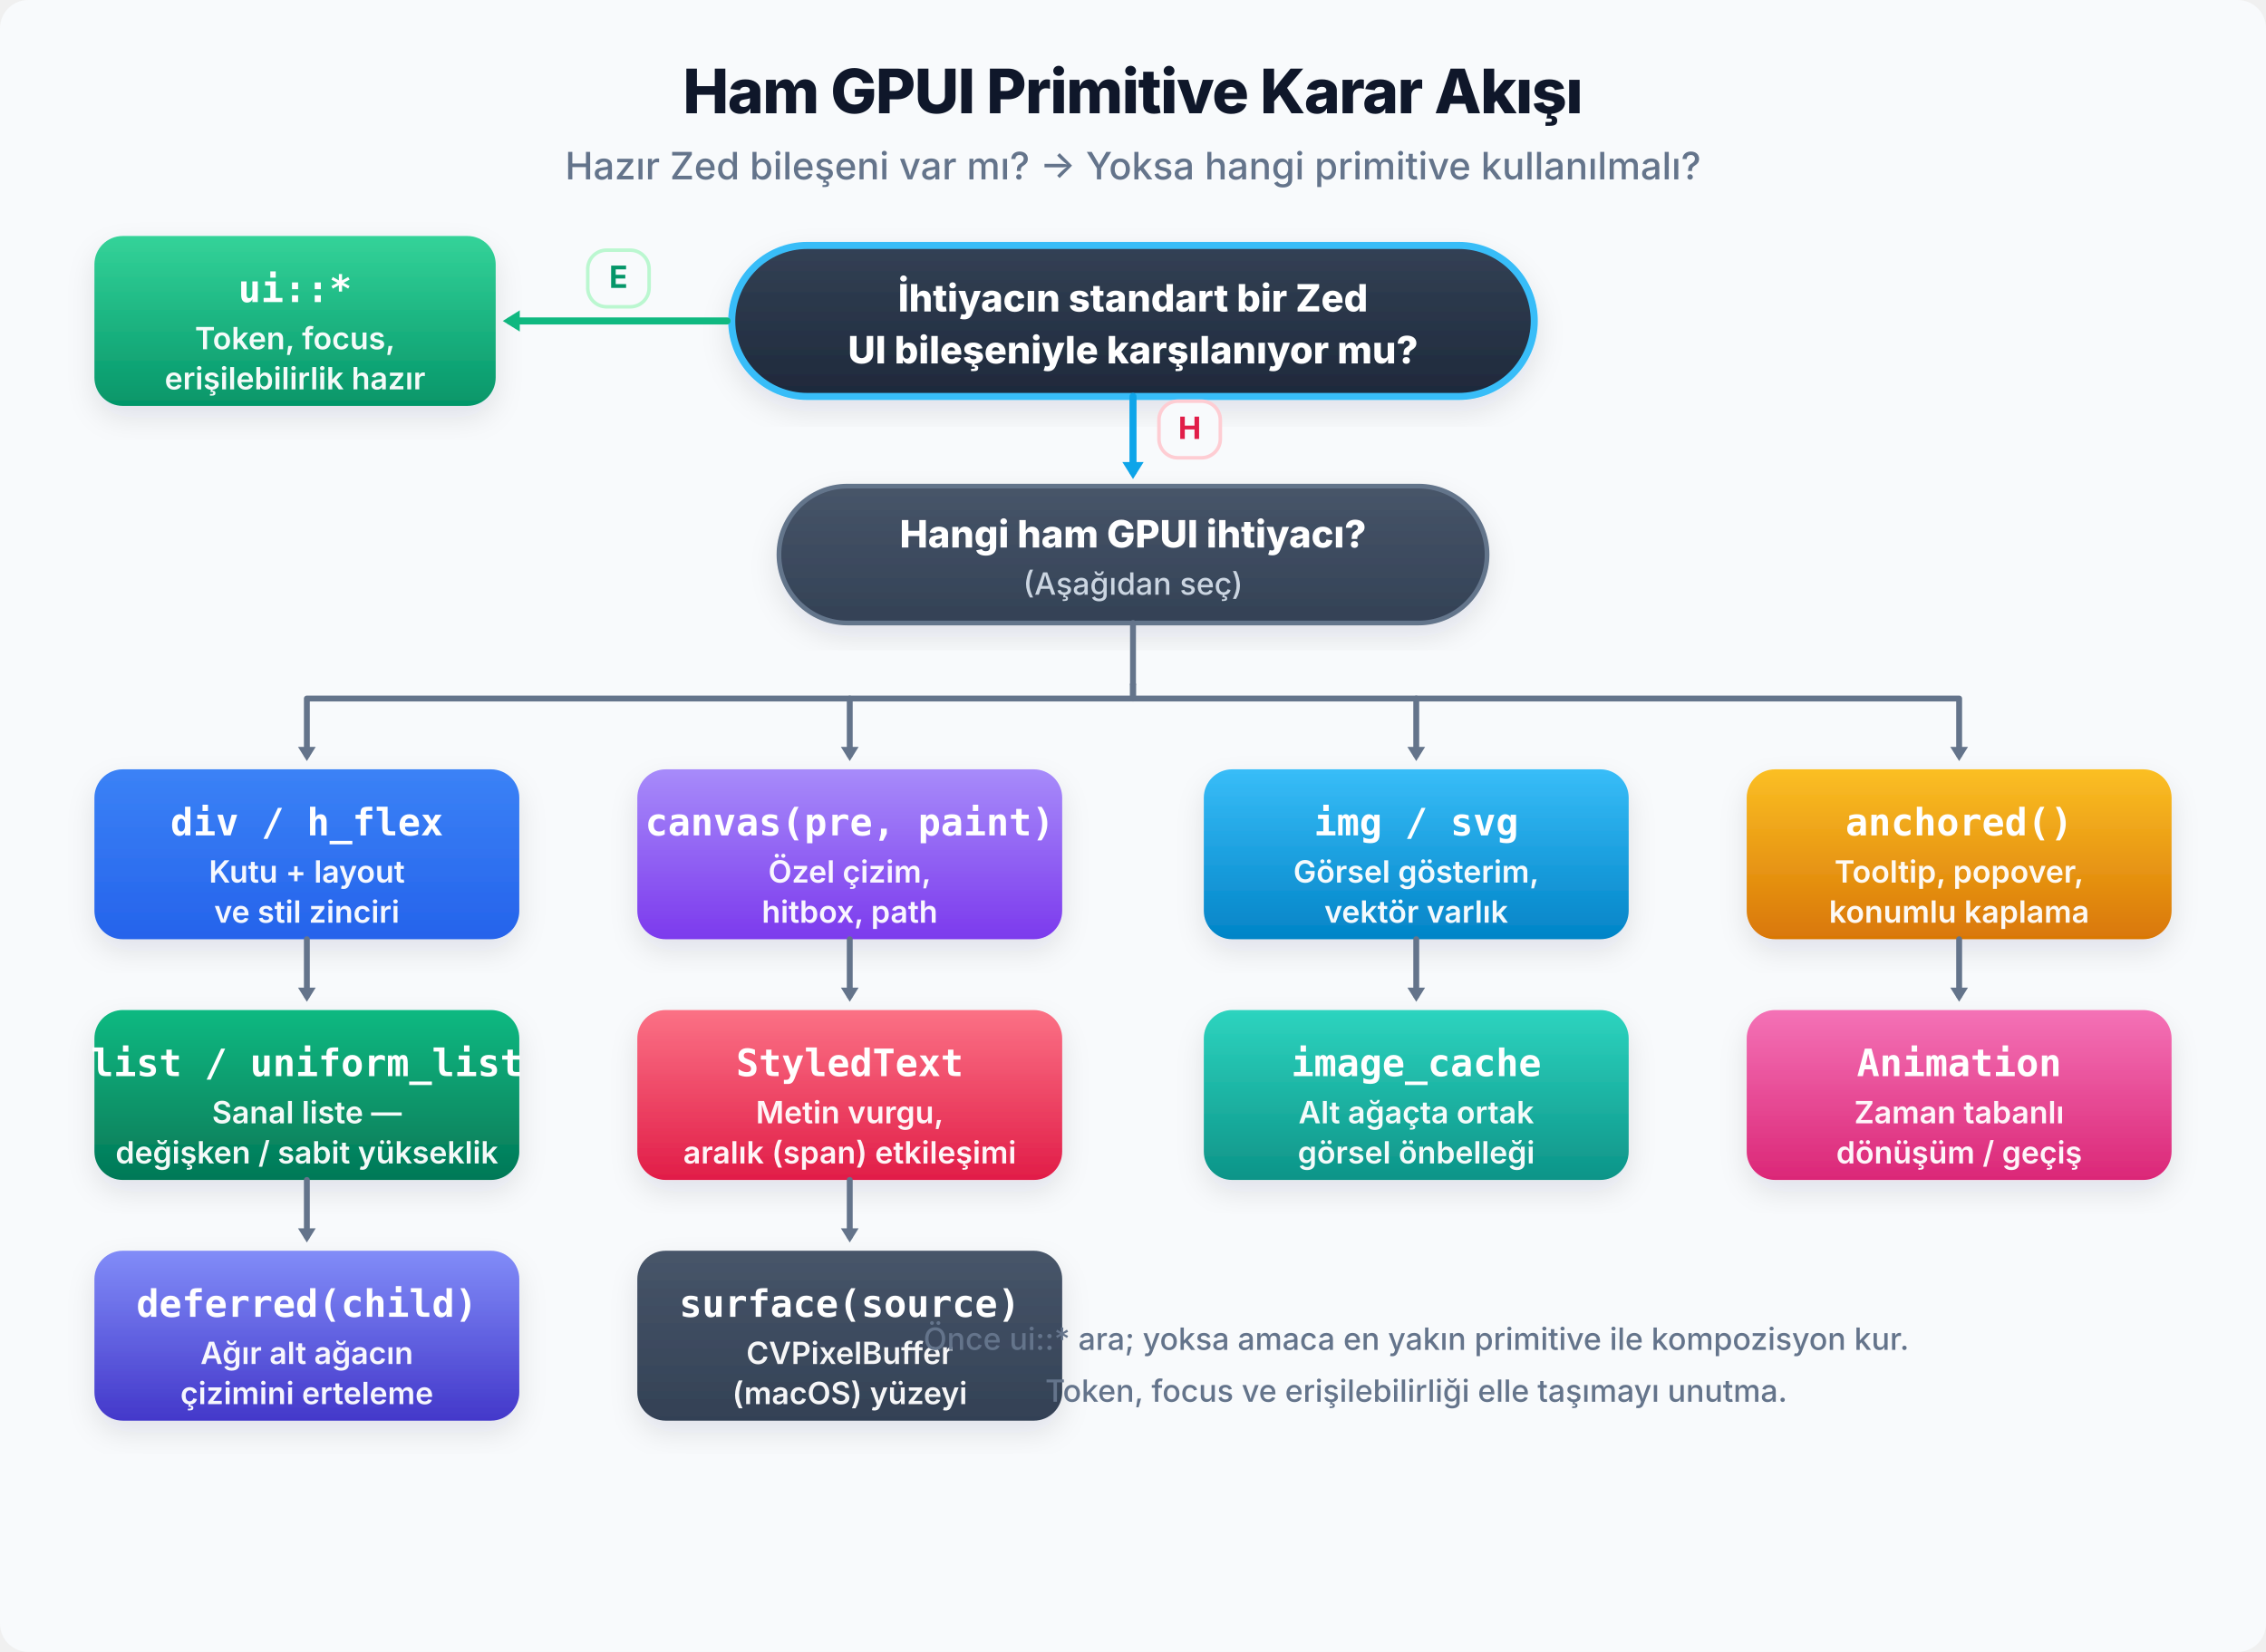
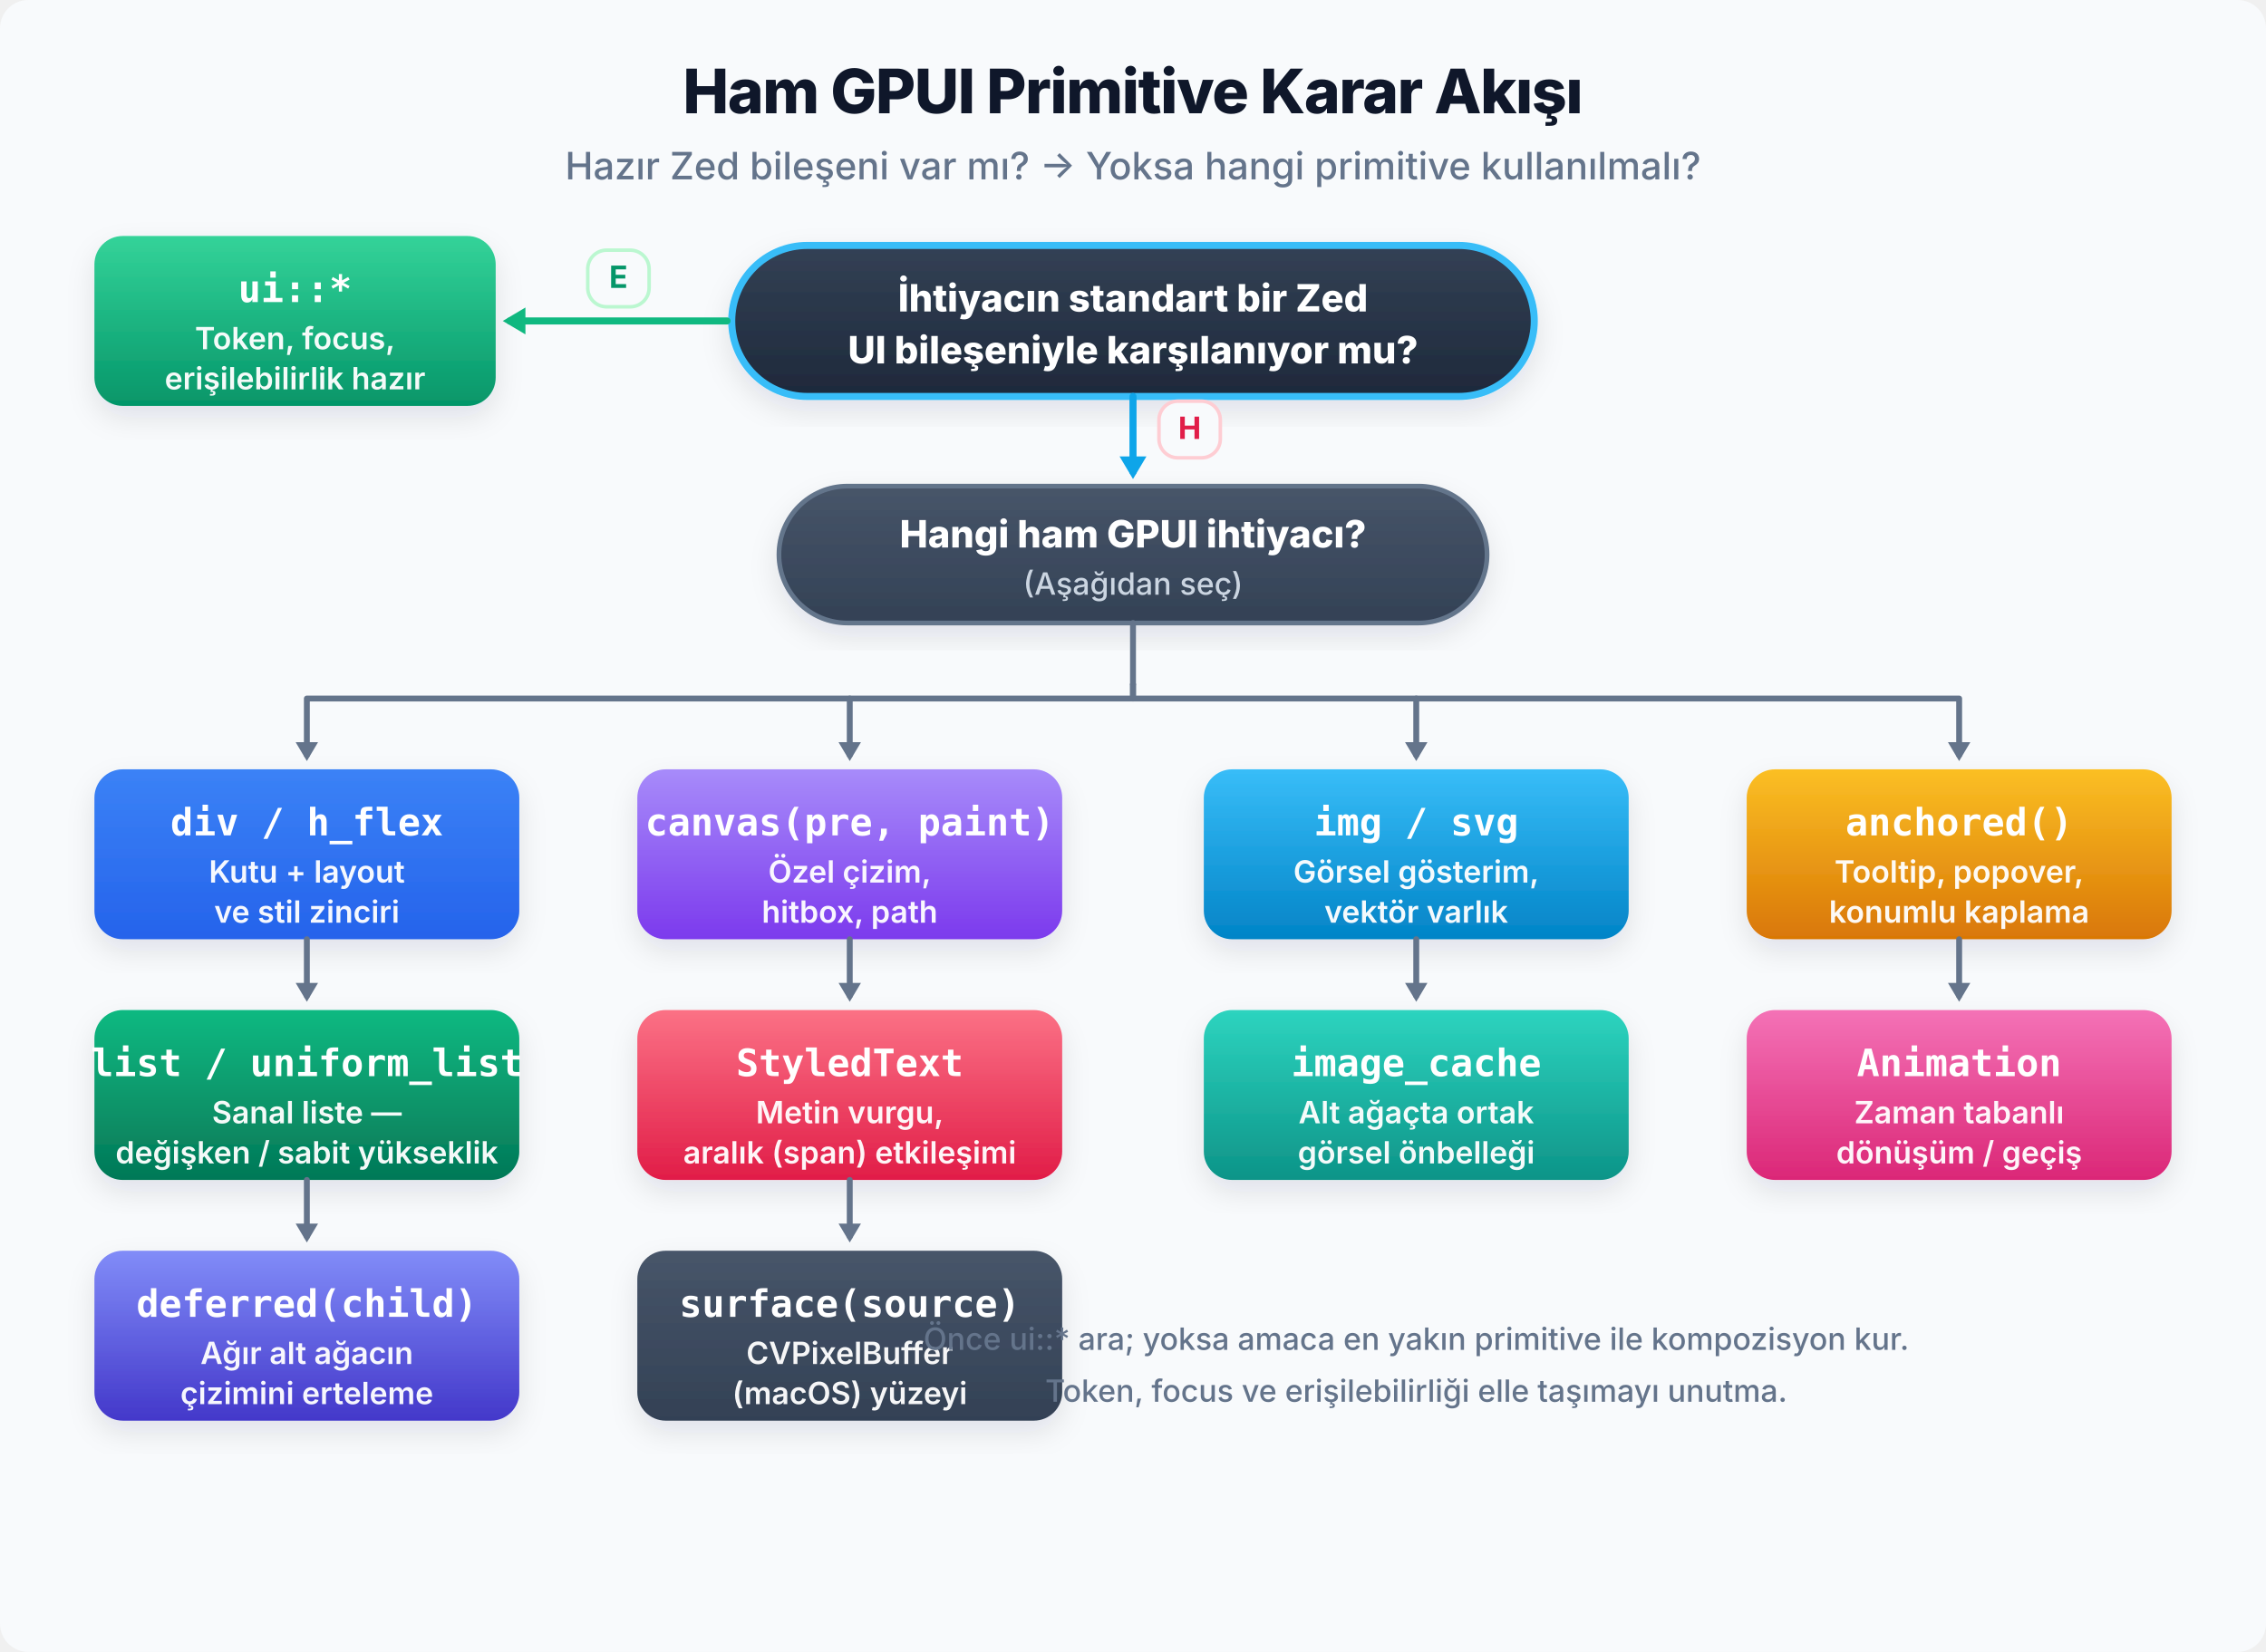
<svg xmlns="http://www.w3.org/2000/svg" viewBox="0 0 960 700">
  <defs>
    <filter id="shadow" x="-20%" y="-20%" width="140%" height="140%">
      <feDropShadow dx="0" dy="5" stdDeviation="6" flood-color="#0f172a" flood-opacity="0.10" />
    </filter>
    <filter id="glow" x="-40%" y="-40%" width="180%" height="180%">
      <feDropShadow dx="0" dy="0" stdDeviation="6" flood-color="#38bdf8" flood-opacity="0.55" />
    </filter>
-     <marker id="arrow" viewBox="0 0 1 1" refX="0.4" refY="0" markerWidth="1" markerHeight="1" orient="auto-start-reverse" overflow="visible" preserveAspectRatio="xMidYMid">
-       <path d="M 1.4 0 L -1 1.5 L -1 -1.5 Z" fill="#64748b" />
+     <marker id="arrow" viewBox="0 0 1 1" refX="0.6" refY="0" markerWidth="1" markerHeight="1" orient="auto-start-reverse" overflow="visible" preserveAspectRatio="xMidYMid">
+       <path d="M 1.6 0 L -1.6 1.9 L -1.6 -1.9 Z" fill="#64748b" />
    </marker>
-     <marker id="arrow-green" viewBox="0 0 1 1" refX="0.4" refY="0" markerWidth="1" markerHeight="1" orient="auto-start-reverse" overflow="visible" preserveAspectRatio="xMidYMid">
-       <path d="M 1.4 0 L -1 1.5 L -1 -1.5 Z" fill="#10b981" />
+     <marker id="arrow-green" viewBox="0 0 1 1" refX="0.6" refY="0" markerWidth="1" markerHeight="1" orient="auto-start-reverse" overflow="visible" preserveAspectRatio="xMidYMid">
+       <path d="M 1.6 0 L -1.6 1.9 L -1.6 -1.9 Z" fill="#10b981" />
    </marker>
-     <marker id="arrow-blue" viewBox="0 0 1 1" refX="0.4" refY="0" markerWidth="1" markerHeight="1" orient="auto-start-reverse" overflow="visible" preserveAspectRatio="xMidYMid">
-       <path d="M 1.4 0 L -1 1.5 L -1 -1.5 Z" fill="#0ea5e9" />
+     <marker id="arrow-blue" viewBox="0 0 1 1" refX="0.6" refY="0" markerWidth="1" markerHeight="1" orient="auto-start-reverse" overflow="visible" preserveAspectRatio="xMidYMid">
+       <path d="M 1.6 0 L -1.6 1.9 L -1.6 -1.9 Z" fill="#0ea5e9" />
    </marker>
    <linearGradient id="g-slate" x1="0" y1="0" x2="0" y2="1">
      <stop offset="0" stop-color="#334155" />
      <stop offset="1" stop-color="#1e293b" />
    </linearGradient>
    <linearGradient id="g-slate2" x1="0" y1="0" x2="0" y2="1">
      <stop offset="0" stop-color="#475569" />
      <stop offset="1" stop-color="#334155" />
    </linearGradient>
    <linearGradient id="g-emerald" x1="0" y1="0" x2="0" y2="1">
      <stop offset="0" stop-color="#34d399" />
      <stop offset="1" stop-color="#059669" />
    </linearGradient>
    <linearGradient id="g-blue" x1="0" y1="0" x2="0" y2="1">
      <stop offset="0" stop-color="#3b82f6" />
      <stop offset="1" stop-color="#2563eb" />
    </linearGradient>
    <linearGradient id="g-violet" x1="0" y1="0" x2="0" y2="1">
      <stop offset="0" stop-color="#a78bfa" />
      <stop offset="1" stop-color="#7c3aed" />
    </linearGradient>
    <linearGradient id="g-sky" x1="0" y1="0" x2="0" y2="1">
      <stop offset="0" stop-color="#38bdf8" />
      <stop offset="1" stop-color="#0284c7" />
    </linearGradient>
    <linearGradient id="g-amber" x1="0" y1="0" x2="0" y2="1">
      <stop offset="0" stop-color="#fbbf24" />
      <stop offset="1" stop-color="#d97706" />
    </linearGradient>
    <linearGradient id="g-green" x1="0" y1="0" x2="0" y2="1">
      <stop offset="0" stop-color="#10b981" />
      <stop offset="1" stop-color="#047857" />
    </linearGradient>
    <linearGradient id="g-rose" x1="0" y1="0" x2="0" y2="1">
      <stop offset="0" stop-color="#fb7185" />
      <stop offset="1" stop-color="#e11d48" />
    </linearGradient>
    <linearGradient id="g-teal" x1="0" y1="0" x2="0" y2="1">
      <stop offset="0" stop-color="#2dd4bf" />
      <stop offset="1" stop-color="#0d9488" />
    </linearGradient>
    <linearGradient id="g-pink" x1="0" y1="0" x2="0" y2="1">
      <stop offset="0" stop-color="#f472b6" />
      <stop offset="1" stop-color="#db2777" />
    </linearGradient>
    <linearGradient id="g-indigo" x1="0" y1="0" x2="0" y2="1">
      <stop offset="0" stop-color="#818cf8" />
      <stop offset="1" stop-color="#4338ca" />
    </linearGradient>
    <style>
      .title    { font: 800 26px system-ui, -apple-system, sans-serif; fill: #0f172a; letter-spacing: -0.5px; }
      .subtitle { font: 500 16px system-ui, -apple-system, sans-serif; fill: #64748b; }
      .q        { font: 800 16px system-ui, -apple-system, sans-serif; fill: #ffffff; }
      .qsub     { font: 500 13px system-ui, -apple-system, sans-serif; fill: #cbd5e1; }
      .api      { font: 800 16px ui-monospace, SFMono-Regular, monospace; fill: #ffffff; }
      .why      { font: 600 13px system-ui, -apple-system, sans-serif; fill: #ffffff; opacity: 0.95; }
      .chip     { font: 700 13px system-ui, -apple-system, sans-serif; }
      .note     { font: 500 13px system-ui, -apple-system, sans-serif; fill: #64748b; }

      .arrow-line  { stroke: #64748b; stroke-width: 2.5; fill: none; marker-end: url(#arrow); stroke-linecap: round; stroke-linejoin: round; }
      .arrow-green { stroke: #10b981; stroke-width: 3;   fill: none; marker-end: url(#arrow-green); stroke-linecap: round; stroke-linejoin: round; }
      .arrow-blue  { stroke: #0ea5e9; stroke-width: 3;   fill: none; marker-end: url(#arrow-blue); stroke-linecap: round; stroke-linejoin: round; }
      .card        { filter: url(#shadow); }

      .decision { animation: pulse 9s ease-in-out infinite; transform-box: fill-box; transform-origin: center; }
      @keyframes pulse {
        0%, 100% { filter: url(#shadow); }
        50%      { filter: url(#glow); }
      }

      .row1 { animation: rise 9s ease-in-out infinite; }
      .row2 { animation: rise 9s ease-in-out infinite; animation-delay: 0.4s; }
      .row3 { animation: rise 9s ease-in-out infinite; animation-delay: 0.8s; }
      @keyframes rise {
        0%, 18%, 100% { opacity: 0.62; }
        34%, 84%      { opacity: 1; }
      }
      @media (prefers-reduced-motion: reduce) {
        .decision, .row1, .row2, .row3 { animation: none; opacity: 1; }
      }
    </style>
  </defs>
  <rect width="100%" height="100%" rx="12" fill="#f8fafc" />
  <text x="480" y="48" text-anchor="middle" class="title">Ham GPUI Primitive Karar Akışı</text>
  <text x="480" y="76" text-anchor="middle" class="subtitle">Hazır Zed bileşeni var mı? → Yoksa hangi primitive kullanılmalı?</text>
  <g class="decision">
    <rect x="310" y="104" width="340" height="64" rx="32" fill="url(#g-slate)" stroke="#38bdf8" stroke-width="3" class="card" />
    <text x="480" y="132" text-anchor="middle" class="q">İhtiyacın standart bir Zed</text>
    <text x="480" y="154" text-anchor="middle" class="q">UI bileşeniyle karşılanıyor mu?</text>
  </g>
  <path d="M 308 136 L 216 136" class="arrow-green" />
  <g transform="translate(249,106)">
    <rect x="0" y="0" width="26" height="24" rx="8" fill="#f8fafc" stroke="#bbf7d0" stroke-width="1.5" />
    <text x="13" y="16" text-anchor="middle" class="chip" fill="#059669">E</text>
  </g>
  <rect x="40" y="100" width="170" height="72" rx="12" fill="url(#g-emerald)" class="card" />
  <text x="125" y="128" text-anchor="middle" class="api">ui::*</text>
  <text x="125" y="148" text-anchor="middle" class="why">Token, focus,</text>
  <text x="125" y="165" text-anchor="middle" class="why">erişilebilirlik hazır</text>
  <path d="M 480 168 L 480 200" class="arrow-blue" />
  <g transform="translate(491,170)">
    <rect x="0" y="0" width="26" height="24" rx="8" fill="#f8fafc" stroke="#fecdd3" stroke-width="1.5" />
    <text x="13" y="16" text-anchor="middle" class="chip" fill="#e11d48">H</text>
  </g>
  <rect x="330" y="206" width="300" height="58" rx="29" fill="url(#g-slate2)" stroke="#64748b" stroke-width="2" class="card" />
  <text x="480" y="232" text-anchor="middle" class="q">Hangi ham GPUI ihtiyacı?</text>
  <text x="480" y="252" text-anchor="middle" class="qsub">(Aşağıdan seç)</text>
  <path d="M 480 264 L 480 290" class="arrow-line" style="marker-end:none;" />
  <g class="row1">
    <path d="M 480 290 L 480 296 L 130 296 L 130 320" class="arrow-line" />
    <path d="M 360 296 L 360 320" class="arrow-line" />
    <path d="M 600 296 L 600 320" class="arrow-line" />
    <path d="M 480 290 L 480 296 L 830 296 L 830 320" class="arrow-line" />
    <rect x="40" y="326" width="180" height="72" rx="12" fill="url(#g-blue)" class="card" />
    <text x="130" y="354" text-anchor="middle" class="api">div / h_flex</text>
    <text x="130" y="374" text-anchor="middle" class="why">Kutu + layout</text>
    <text x="130" y="391" text-anchor="middle" class="why">ve stil zinciri</text>
    <rect x="270" y="326" width="180" height="72" rx="12" fill="url(#g-violet)" class="card" />
    <text x="360" y="354" text-anchor="middle" class="api">canvas(pre, paint)</text>
    <text x="360" y="374" text-anchor="middle" class="why">Özel çizim,</text>
    <text x="360" y="391" text-anchor="middle" class="why">hitbox, path</text>
    <rect x="510" y="326" width="180" height="72" rx="12" fill="url(#g-sky)" class="card" />
    <text x="600" y="354" text-anchor="middle" class="api">img / svg</text>
    <text x="600" y="374" text-anchor="middle" class="why">Görsel gösterim,</text>
    <text x="600" y="391" text-anchor="middle" class="why">vektör varlık</text>
    <rect x="740" y="326" width="180" height="72" rx="12" fill="url(#g-amber)" class="card" />
    <text x="830" y="354" text-anchor="middle" class="api">anchored()</text>
    <text x="830" y="374" text-anchor="middle" class="why">Tooltip, popover,</text>
    <text x="830" y="391" text-anchor="middle" class="why">konumlu kaplama</text>
  </g>
  <g class="row2">
    <path d="M 130 398 L 130 422" class="arrow-line" />
    <path d="M 360 398 L 360 422" class="arrow-line" />
    <path d="M 600 398 L 600 422" class="arrow-line" />
    <path d="M 830 398 L 830 422" class="arrow-line" />
    <rect x="40" y="428" width="180" height="72" rx="12" fill="url(#g-green)" class="card" />
    <text x="130" y="456" text-anchor="middle" class="api">list / uniform_list</text>
    <text x="130" y="476" text-anchor="middle" class="why">Sanal liste —</text>
    <text x="130" y="493" text-anchor="middle" class="why">değişken / sabit yükseklik</text>
    <rect x="270" y="428" width="180" height="72" rx="12" fill="url(#g-rose)" class="card" />
    <text x="360" y="456" text-anchor="middle" class="api">StyledText</text>
    <text x="360" y="476" text-anchor="middle" class="why">Metin vurgu,</text>
    <text x="360" y="493" text-anchor="middle" class="why">aralık (span) etkileşimi</text>
    <rect x="510" y="428" width="180" height="72" rx="12" fill="url(#g-teal)" class="card" />
    <text x="600" y="456" text-anchor="middle" class="api">image_cache</text>
    <text x="600" y="476" text-anchor="middle" class="why">Alt ağaçta ortak</text>
    <text x="600" y="493" text-anchor="middle" class="why">görsel önbelleği</text>
    <rect x="740" y="428" width="180" height="72" rx="12" fill="url(#g-pink)" class="card" />
    <text x="830" y="456" text-anchor="middle" class="api">Animation</text>
    <text x="830" y="476" text-anchor="middle" class="why">Zaman tabanlı</text>
    <text x="830" y="493" text-anchor="middle" class="why">dönüşüm / geçiş</text>
  </g>
  <g class="row3">
    <path d="M 130 500 L 130 524" class="arrow-line" />
    <path d="M 360 500 L 360 524" class="arrow-line" />
    <rect x="40" y="530" width="180" height="72" rx="12" fill="url(#g-indigo)" class="card" />
    <text x="130" y="558" text-anchor="middle" class="api">deferred(child)</text>
    <text x="130" y="578" text-anchor="middle" class="why">Ağır alt ağacın</text>
    <text x="130" y="595" text-anchor="middle" class="why">çizimini erteleme</text>
    <rect x="270" y="530" width="180" height="72" rx="12" fill="url(#g-slate2)" class="card" />
    <text x="360" y="558" text-anchor="middle" class="api">surface(source)</text>
    <text x="360" y="578" text-anchor="middle" class="why">CVPixelBuffer</text>
    <text x="360" y="595" text-anchor="middle" class="why">(macOS) yüzeyi</text>
  </g>
  <text x="600" y="572" text-anchor="middle" class="note">Önce ui::* ara; yoksa amaca en yakın primitive ile kompozisyon kur.</text>
  <text x="600" y="594" text-anchor="middle" class="note">Token, focus ve erişilebilirliği elle taşımayı unutma.</text>
</svg>
